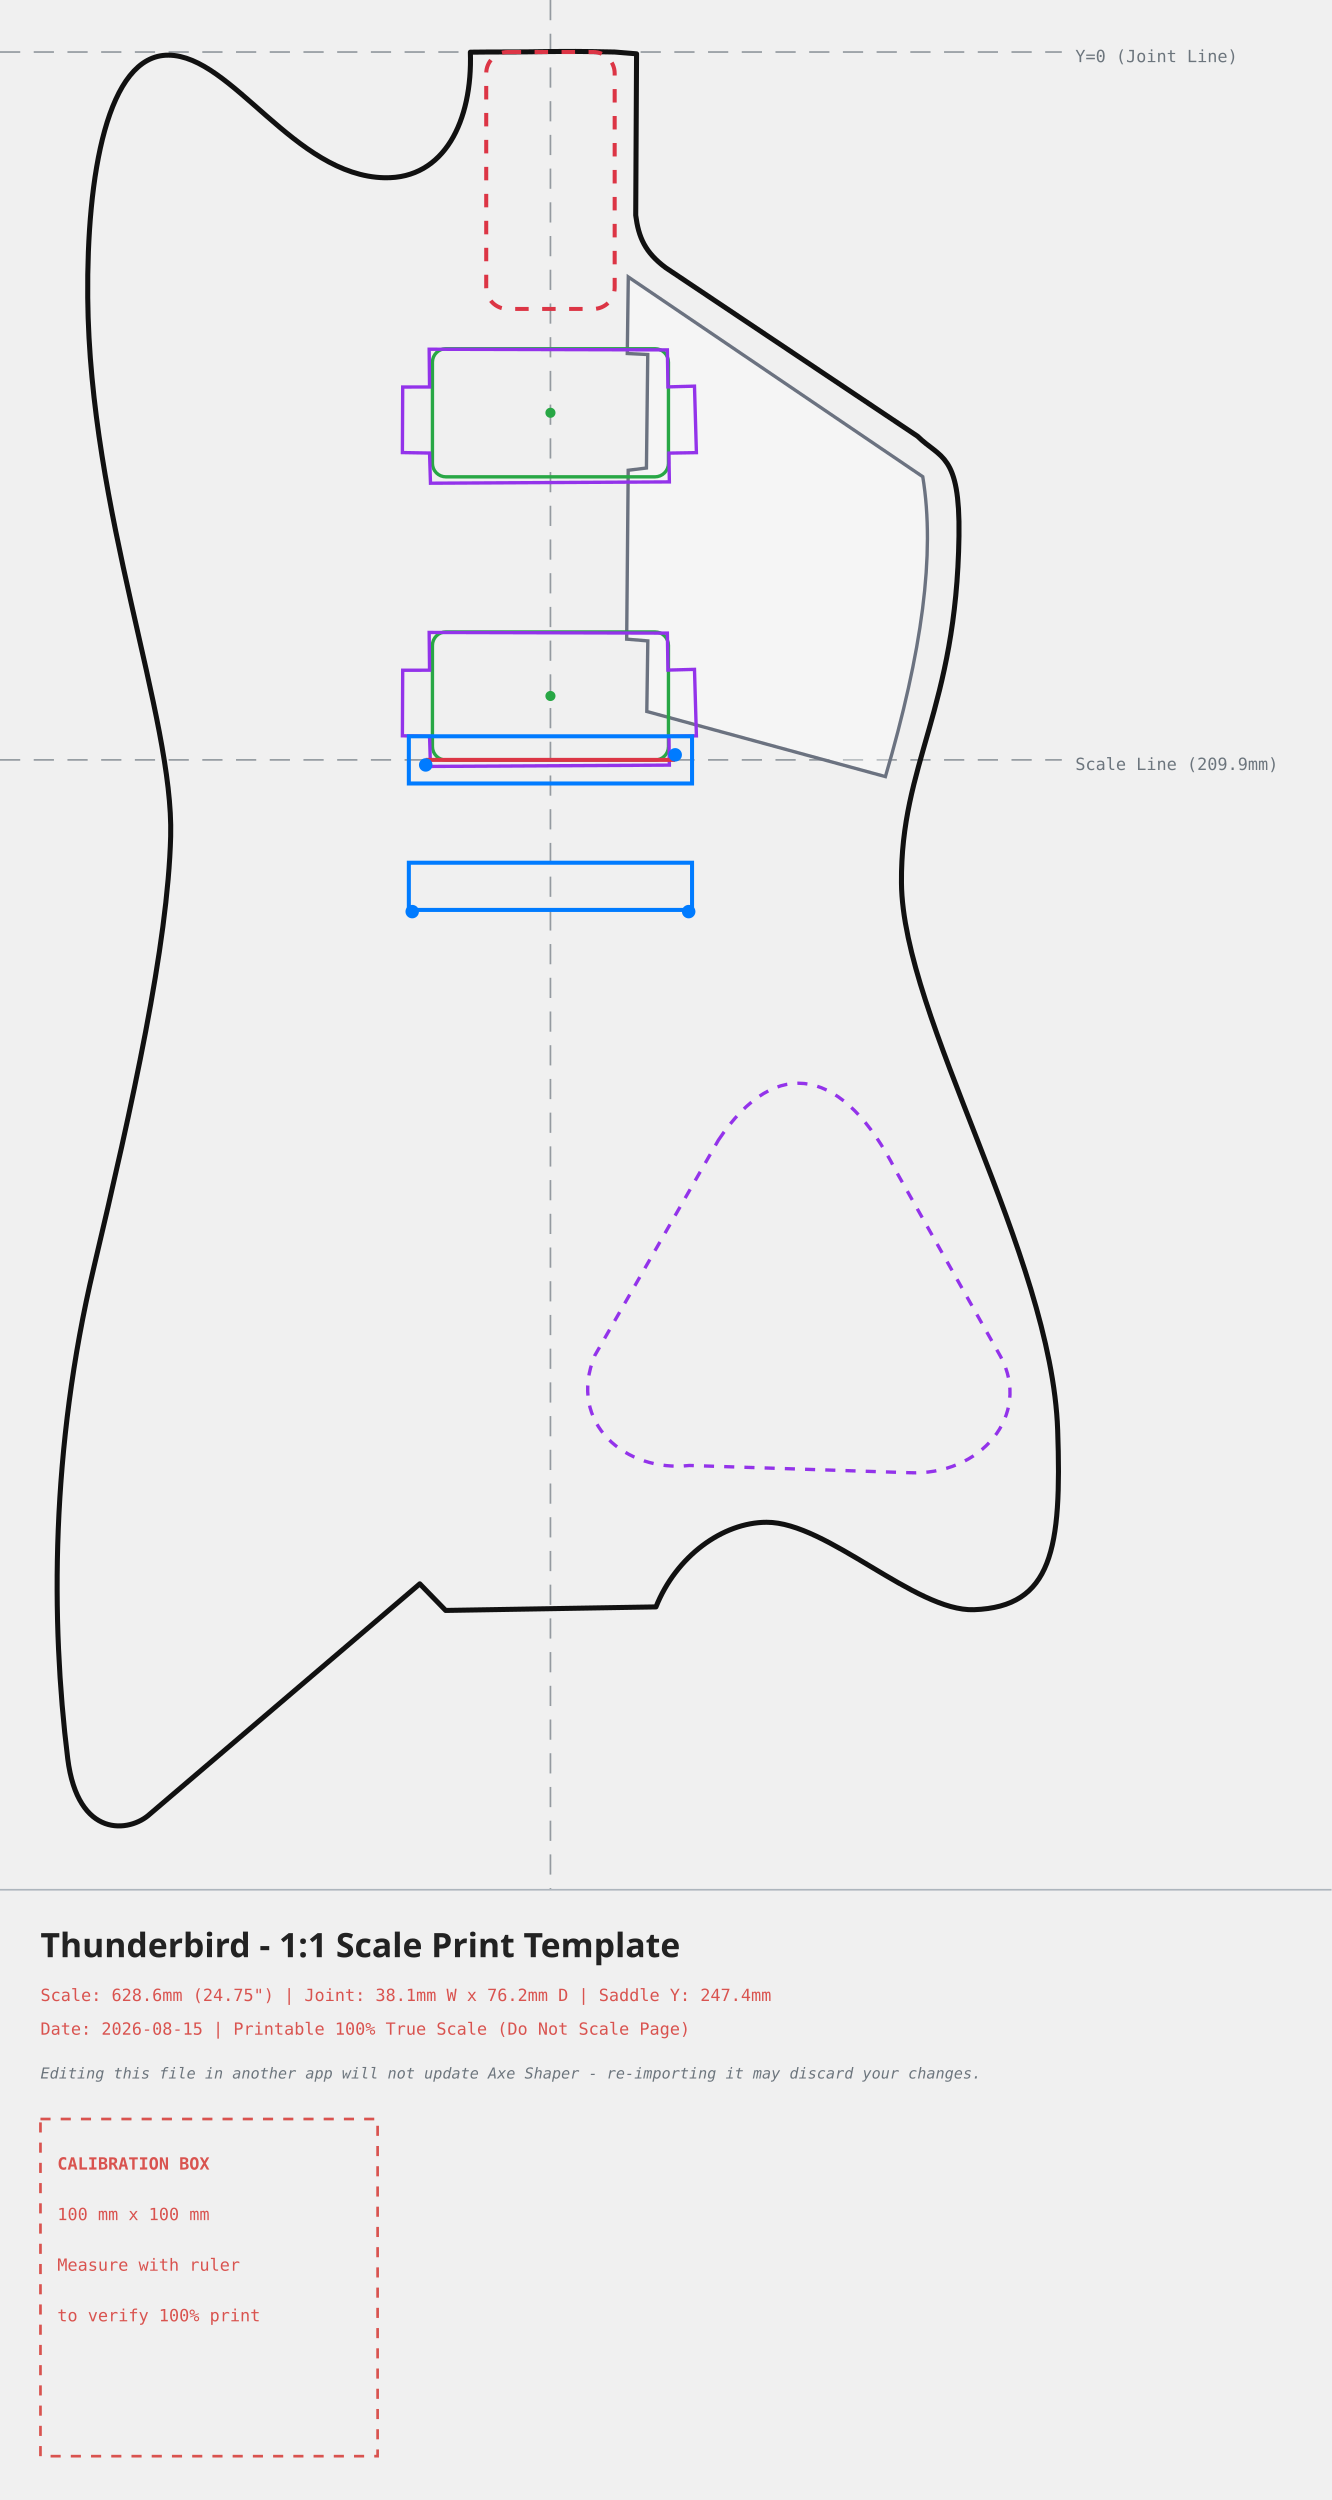
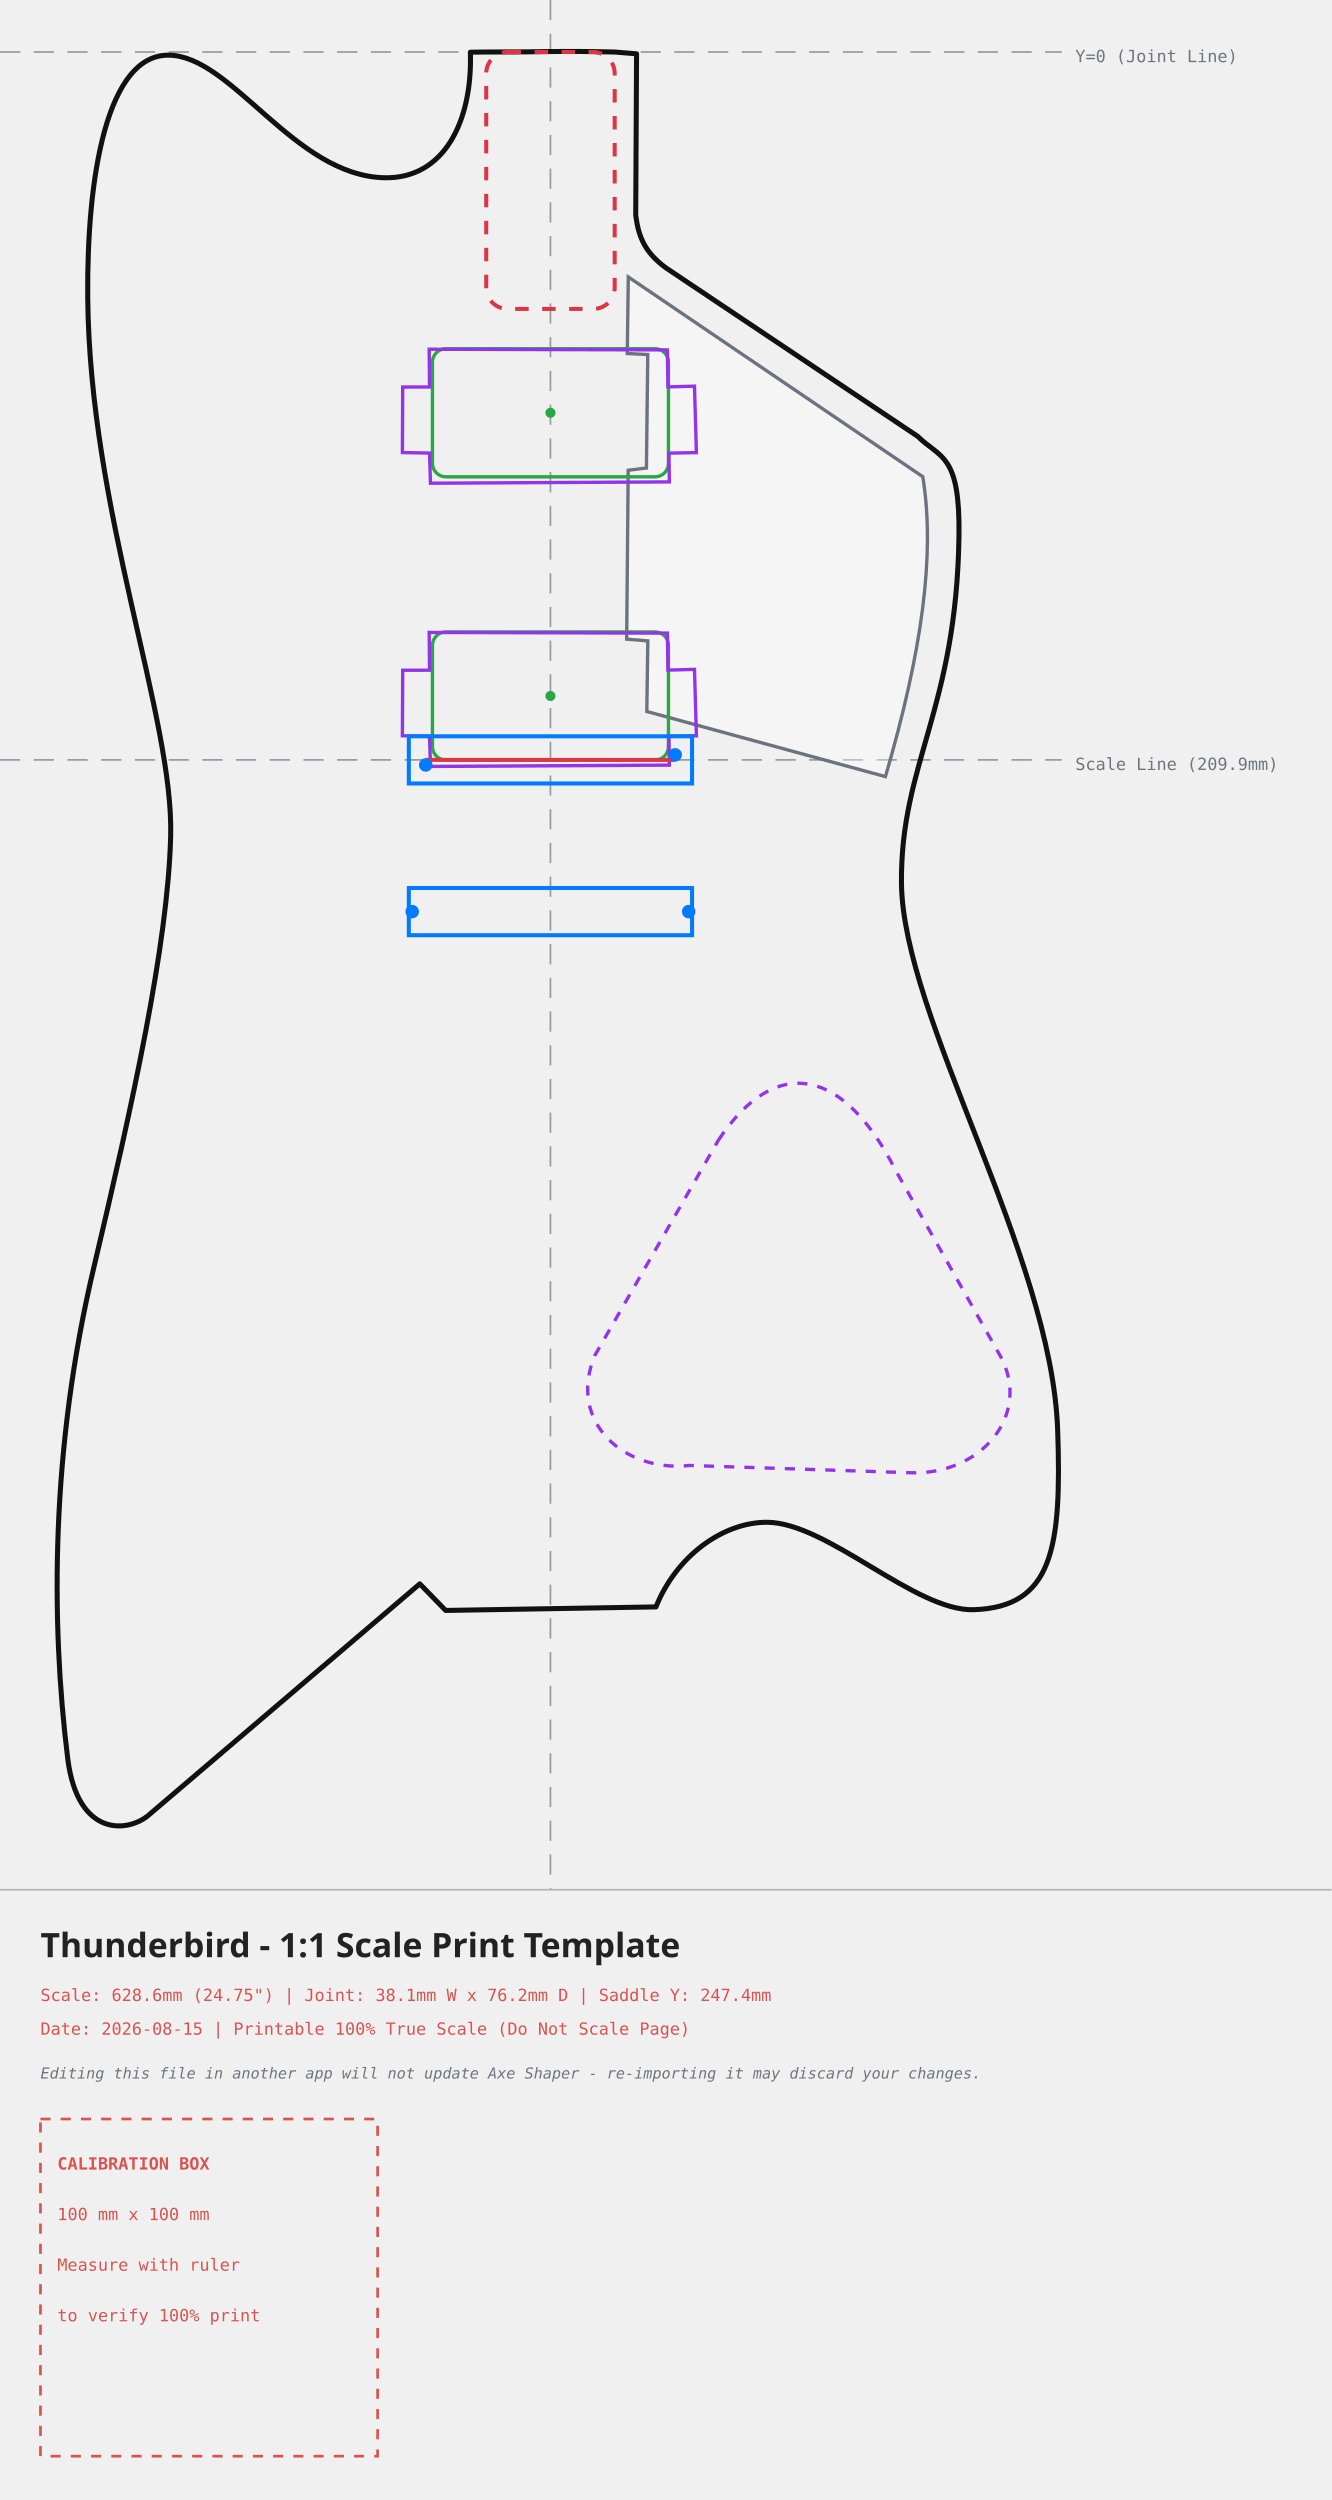
<svg xmlns="http://www.w3.org/2000/svg" width="394.93mm" height="741.49mm" viewBox="-163.26 -15.43 394.93 741.49">
  <style>
    .body-line { fill: none; stroke: #111111; stroke-width: 1.5; stroke-linecap: round; stroke-linejoin: round; }
    .neck-pocket { fill: none; stroke: #dc3545; stroke-width: 1.2; stroke-dasharray: 4,4; }
    .pickup-rout { fill: none; stroke: #28a745; stroke-width: 1.0; }
    .bridge-rout { fill: none; stroke: #007bff; stroke-width: 1.2; }
    .back-route { fill: none; stroke: #9333ea; stroke-width: 1.0; stroke-dasharray: 3,3; }
    .front-route { fill: none; stroke: #9333ea; stroke-width: 1.0; }
    .pickguard { fill: #ffffff; fill-opacity: 0.35; stroke: #6b7280; stroke-width: 1.0; }
    .center-axis { fill: none; stroke: #6c757d; stroke-width: 0.5; stroke-dasharray: 6,4; opacity: 0.7; }
    .calibration-box { fill: none; stroke: #d9534f; stroke-width: 0.8; stroke-dasharray: 3,3; }
    .band-rule { fill: none; stroke: #adb5bd; stroke-width: 0.5; }
    .text-label { font-family: monospace, sans-serif; font-size: 5px; fill: #d9534f; }
    .disclaimer-label { font-family: monospace, sans-serif; font-size: 4.5px; font-style: italic; fill: #6c757d; }
    .axis-label { font-family: monospace, sans-serif; font-size: 5px; fill: #6c757d; }
    .title-label { font-family: sans-serif; font-size: 10px; font-weight: bold; fill: #222222; }
  </style>
  <g>
    <line x1="0" y1="-15.43" x2="0" y2="545.06" class="center-axis" />
    <line x1="-163.26" y1="0" x2="151.67" y2="0" class="center-axis" />
    <text x="155.67" y="3" class="axis-label">Y=0 (Joint Line)</text>
    <line x1="-163.26" y1="209.95" x2="151.67" y2="209.95" class="center-axis" stroke="#007bff" />
    <text x="155.67" y="212.95" class="axis-label" fill="#007bff">Scale Line (209.9mm)</text>
    <path d="M 49.81 322.74 C 67.18 296.64, 87.24 301.65, 102.46 331.86 C 102.46 331.86, 133.53 386.94, 133.53 386.94 C 142.79 404.20, 127.67 422.43, 106.21 421.36 C 106.21 421.36, 41.23 419.22, 41.23 419.22 C 22.46 421.36, 4.85 406.74, 13.15 386.61 C 13.15 386.61, 49.81 322.74, 49.81 322.74 Z" class="back-route" />
    <path d="M -19.05 0.00 C -19.05 0.00, -23.75 0.05, -23.75 0.05 C -23.09 20.46, -31.48 37.64, -49.18 37.29 C -75.99 36.76, -94.44 1.04, -113.29 0.93 C -131.44 0.82, -137.57 36.56, -137.24 72.82 C -136.66 136.46, -111.70 197.30, -112.64 232.64 C -113.50 264.93, -123.96 312.06, -135.49 360.75 C -148.13 414.15, -148.26 465.16, -143.18 506.12 C -140.20 530.06, -124.74 528.13, -118.78 522.59 C -118.78 522.59, -38.75 454.33, -38.75 454.33 C -38.75 454.33, -31.08 462.22, -31.08 462.22 C -31.08 462.22, 31.30 461.17, 31.30 461.17 C 37.28 446.17, 51.06 436.11, 64.10 436.07 C 82.06 436.02, 108.18 462.60, 125.61 462.00 C 148.88 461.18, 151.67 443.92, 150.44 408.72 C 148.63 356.52, 104.43 286.27, 104.11 246.40 C 103.82 210.91, 120.42 195.10, 121.17 143.50 C 121.53 119.03, 115.60 120.58, 108.91 113.98 C 108.91 113.98, 34.19 63.98, 34.19 63.98 C 28.05 59.41, 26.14 54.99, 25.29 48.42 C 25.29 48.42, 25.54 0.53, 25.54 0.53 C 25.54 0.53, 19.05 0.00, 19.05 0.00 C -1.22 -0.43, 1.22 0.04, -19.05 0.00 Z" class="body-line" />
    <path d="M 23.09 66.72 C 23.09 66.72, 110.43 125.96, 110.43 125.96 C 114.21 148.99, 110.16 177.92, 99.35 214.91 C 99.35 214.91, 28.58 195.59, 28.58 195.59 C 28.58 195.59, 28.88 174.66, 28.88 174.66 C 28.88 174.66, 22.61 174.14, 22.61 174.14 C 22.61 174.14, 23.06 124.05, 23.06 124.05 C 23.06 124.05, 28.47 123.38, 28.47 123.38 C 28.47 123.38, 28.86 89.72, 28.86 89.72 C 28.86 89.72, 22.79 89.42, 22.79 89.42 C 22.79 89.42, 23.09 66.72, 23.09 66.72 Z" class="pickguard" style="fill:#ffffff" />
    <rect x="-19.05" y="0" width="38.1" height="76.2" rx="6.35" ry="6.35" class="neck-pocket" />
    <g transform="translate(0, 107) rotate(0)">
      <rect x="-35.00" y="-19.00" width="70" height="38" rx="4" ry="4" class="pickup-rout" />
      <circle cx="0" cy="0" r="1.5" fill="#28a745" />
    </g>
    <g transform="translate(0, 191) rotate(0)">
      <rect x="-35.00" y="-19.00" width="70" height="38" rx="4" ry="4" class="pickup-rout" />
      <circle cx="0" cy="0" r="1.5" fill="#28a745" />
    </g>
    <path d="M -35.97 88.15 C -35.97 88.15, 34.68 88.35, 34.68 88.35 C 34.68 88.35, 34.85 99.32, 34.85 99.32 C 34.85 99.32, 42.72 99.10, 42.72 99.10 C 42.72 99.10, 43.29 118.82, 43.29 118.82 C 43.29 118.82, 35.14 118.96, 35.14 118.96 C 35.14 118.96, 35.27 127.50, 35.27 127.50 C 35.27 127.50, -35.58 127.89, -35.58 127.89 C -35.58 127.89, -35.86 118.94, -35.86 118.94 C -35.86 118.94, -43.91 118.80, -43.91 118.80 C -43.91 118.80, -43.82 99.36, -43.82 99.36 C -43.82 99.36, -35.86 99.35, -35.86 99.35 C -35.92 93.02, -35.97 88.15, -35.97 88.15 Z" class="front-route" />
    <path d="M -35.97 172.15 C -35.97 172.15, 34.68 172.35, 34.68 172.35 C 34.68 172.35, 34.85 183.32, 34.85 183.32 C 34.85 183.32, 42.72 183.10, 42.72 183.10 C 42.72 183.10, 43.29 202.82, 43.29 202.82 C 43.29 202.82, 35.14 202.96, 35.14 202.96 C 35.14 202.96, 35.27 211.50, 35.27 211.50 C 35.27 211.50, -35.58 211.89, -35.58 211.89 C -35.58 211.89, -35.86 202.94, -35.86 202.94 C -35.86 202.94, -43.91 202.80, -43.91 202.80 C -43.91 202.80, -43.82 183.36, -43.82 183.36 C -43.82 183.36, -35.86 183.35, -35.86 183.35 C -35.92 177.02, -35.97 172.15, -35.97 172.15 Z" class="front-route" />
    <g id="bridge-hardware">
      <rect x="-42.00" y="202.95" width="84" height="14" class="bridge-rout" />
-       <rect x="-42.00" y="240.45" width="84" height="14" class="bridge-rout" />
+       <rect x="-42.00" y="247.95" width="84" height="14" class="bridge-rout" />
      <line x1="-37.00" y1="209.95" x2="37.00" y2="209.95" stroke="#dc3545" stroke-width="1.2" />
      <g transform="translate(0, 209.95)">
        <circle cx="-37" cy="1.5" r="2" fill="#007bff" />
        <circle cx="37" cy="-1.5" r="2" fill="#007bff" />
        <circle cx="-41" cy="45" r="2" fill="#007bff" />
        <circle cx="41" cy="45" r="2" fill="#007bff" />
      </g>
    </g>
  </g>
  <g>
    <line x1="-163.26" y1="545.06" x2="231.67" y2="545.06" class="band-rule" />
    <text x="-151.26" y="565.06" class="title-label">Thunderbird - 1:1 Scale Print Template</text>
    <text x="-151.26" y="578.06" class="text-label">Scale: 628.6mm (24.75") | Joint: 38.1mm W x 76.2mm D | Saddle Y: 247.4mm</text>
    <text x="-151.26" y="588.06" class="text-label">Date: 2026-08-15 | Printable 100% True Scale (Do Not Scale Page)</text>
    <text x="-151.26" y="601.06" class="disclaimer-label">Editing this file in another app will not update Axe Shaper - re-importing it may discard your changes.</text>
    <g transform="translate(-151.26, 613.06)">
      <rect x="0" y="0" width="100" height="100" class="calibration-box" />
      <text x="5" y="15" class="text-label" font-weight="bold">CALIBRATION BOX</text>
      <text x="5" y="30" class="text-label">100 mm x 100 mm</text>
      <text x="5" y="45" class="text-label">Measure with ruler</text>
      <text x="5" y="60" class="text-label">to verify 100% print</text>
    </g>
  </g>
</svg>
